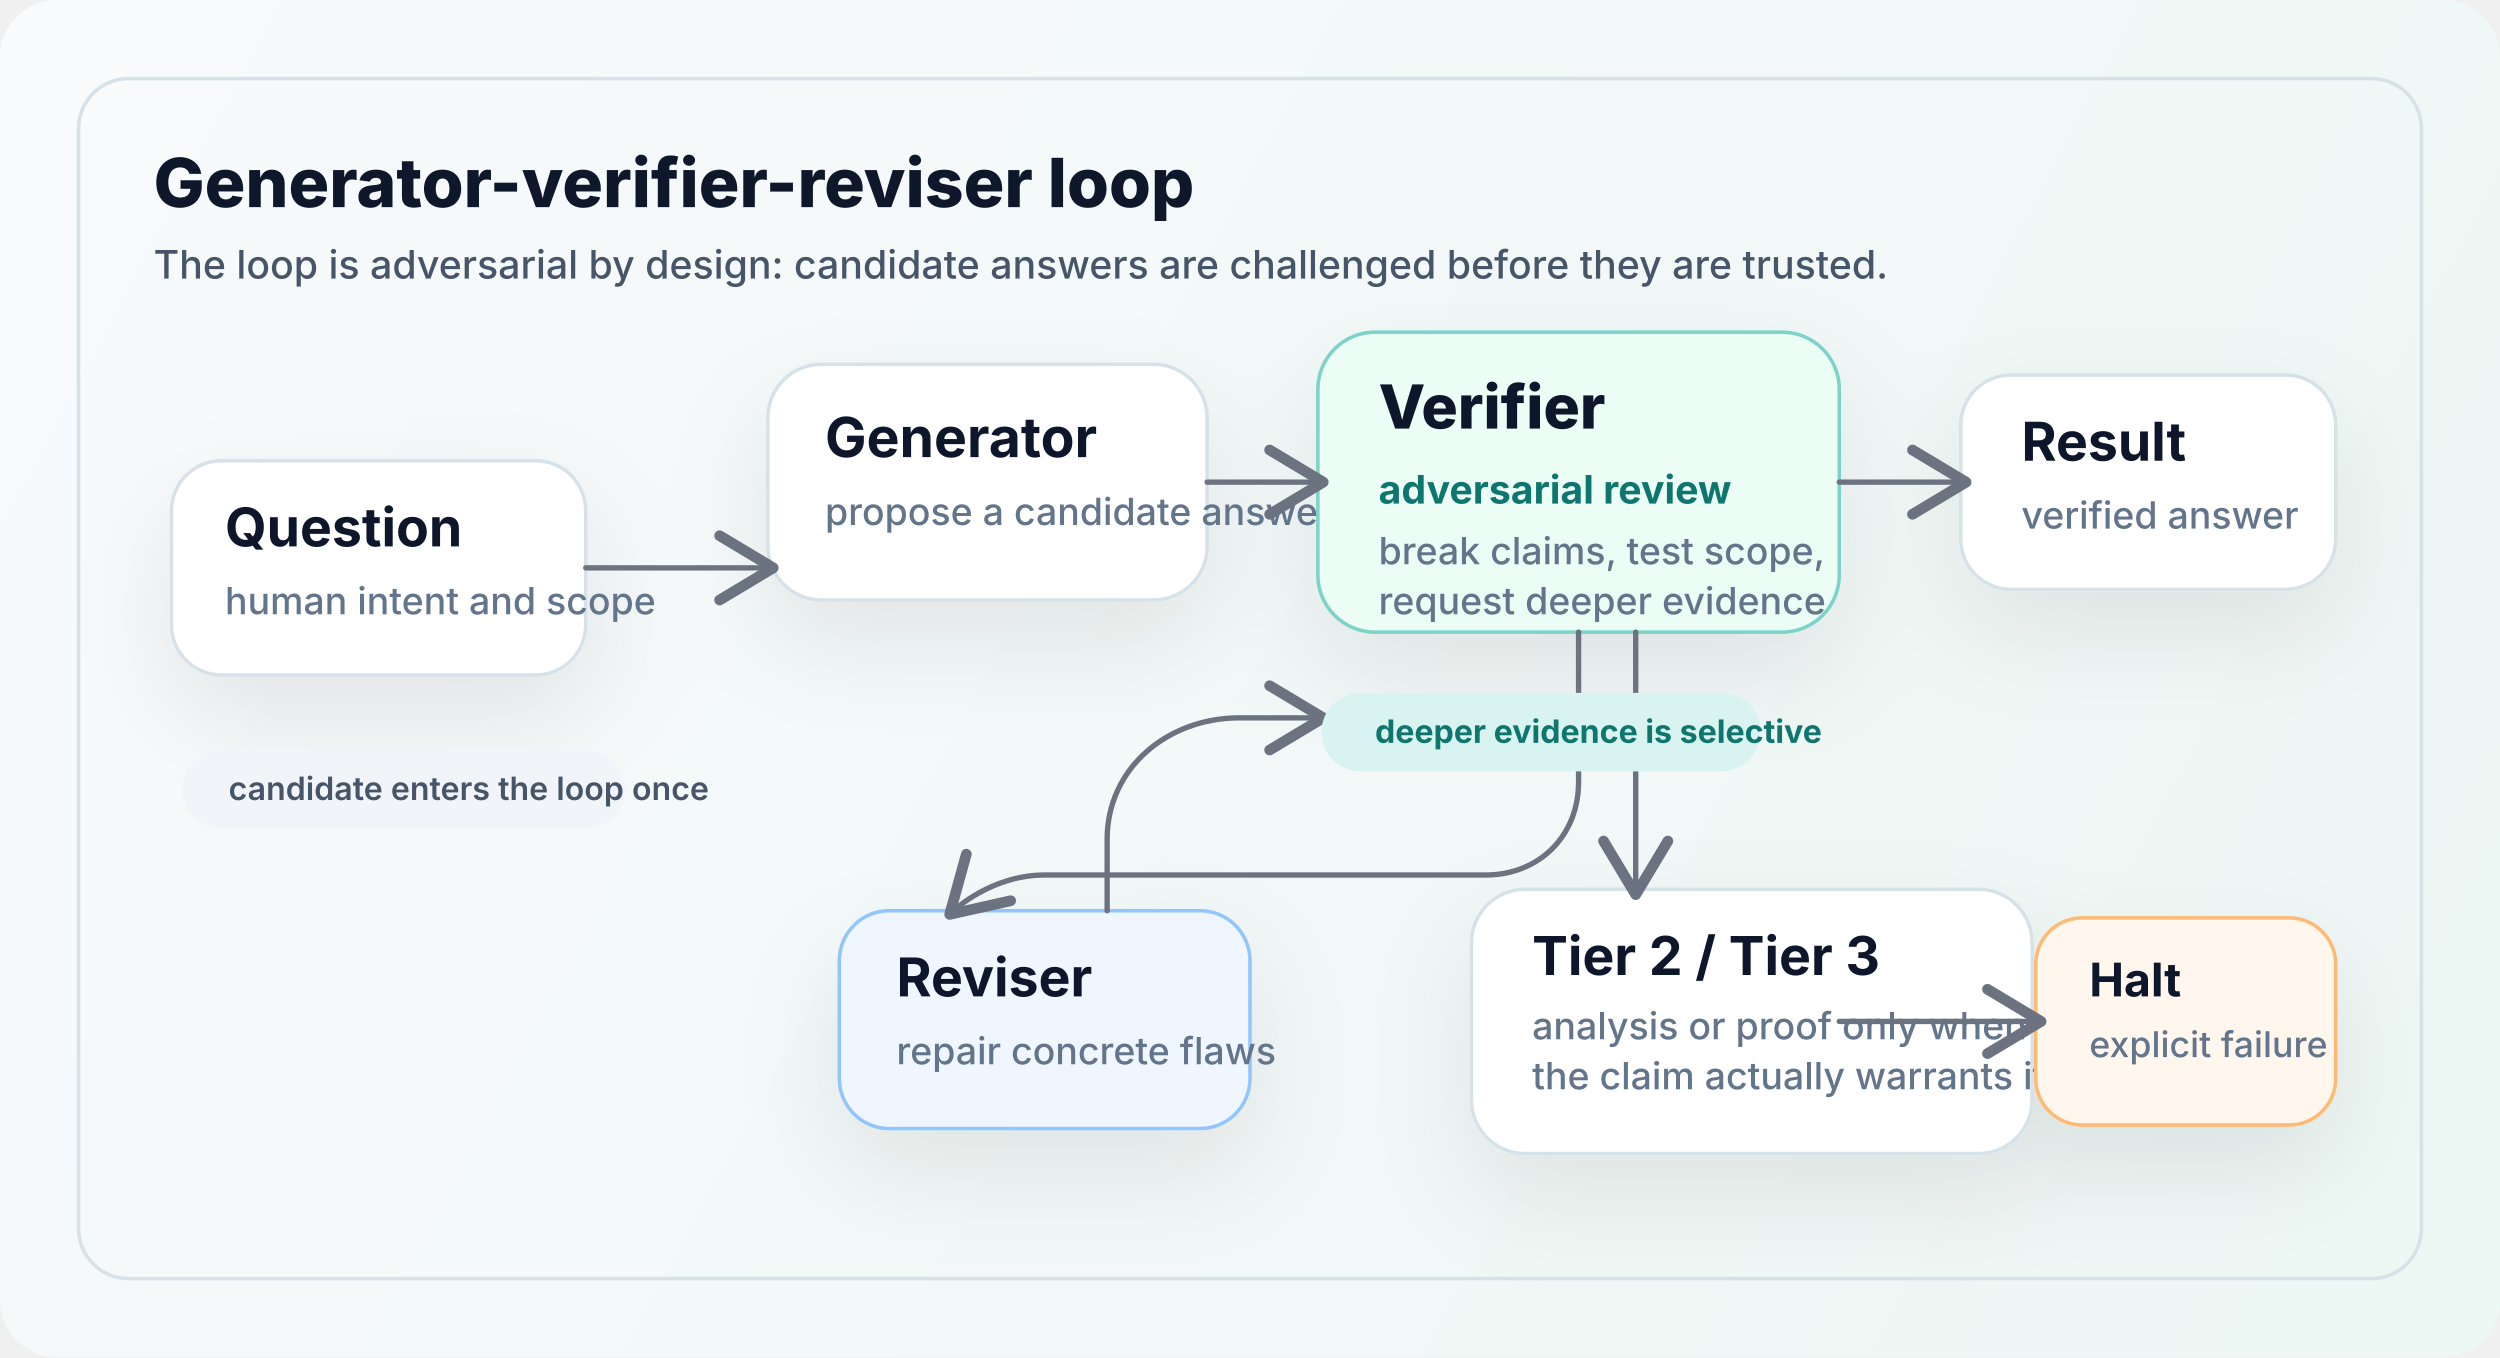
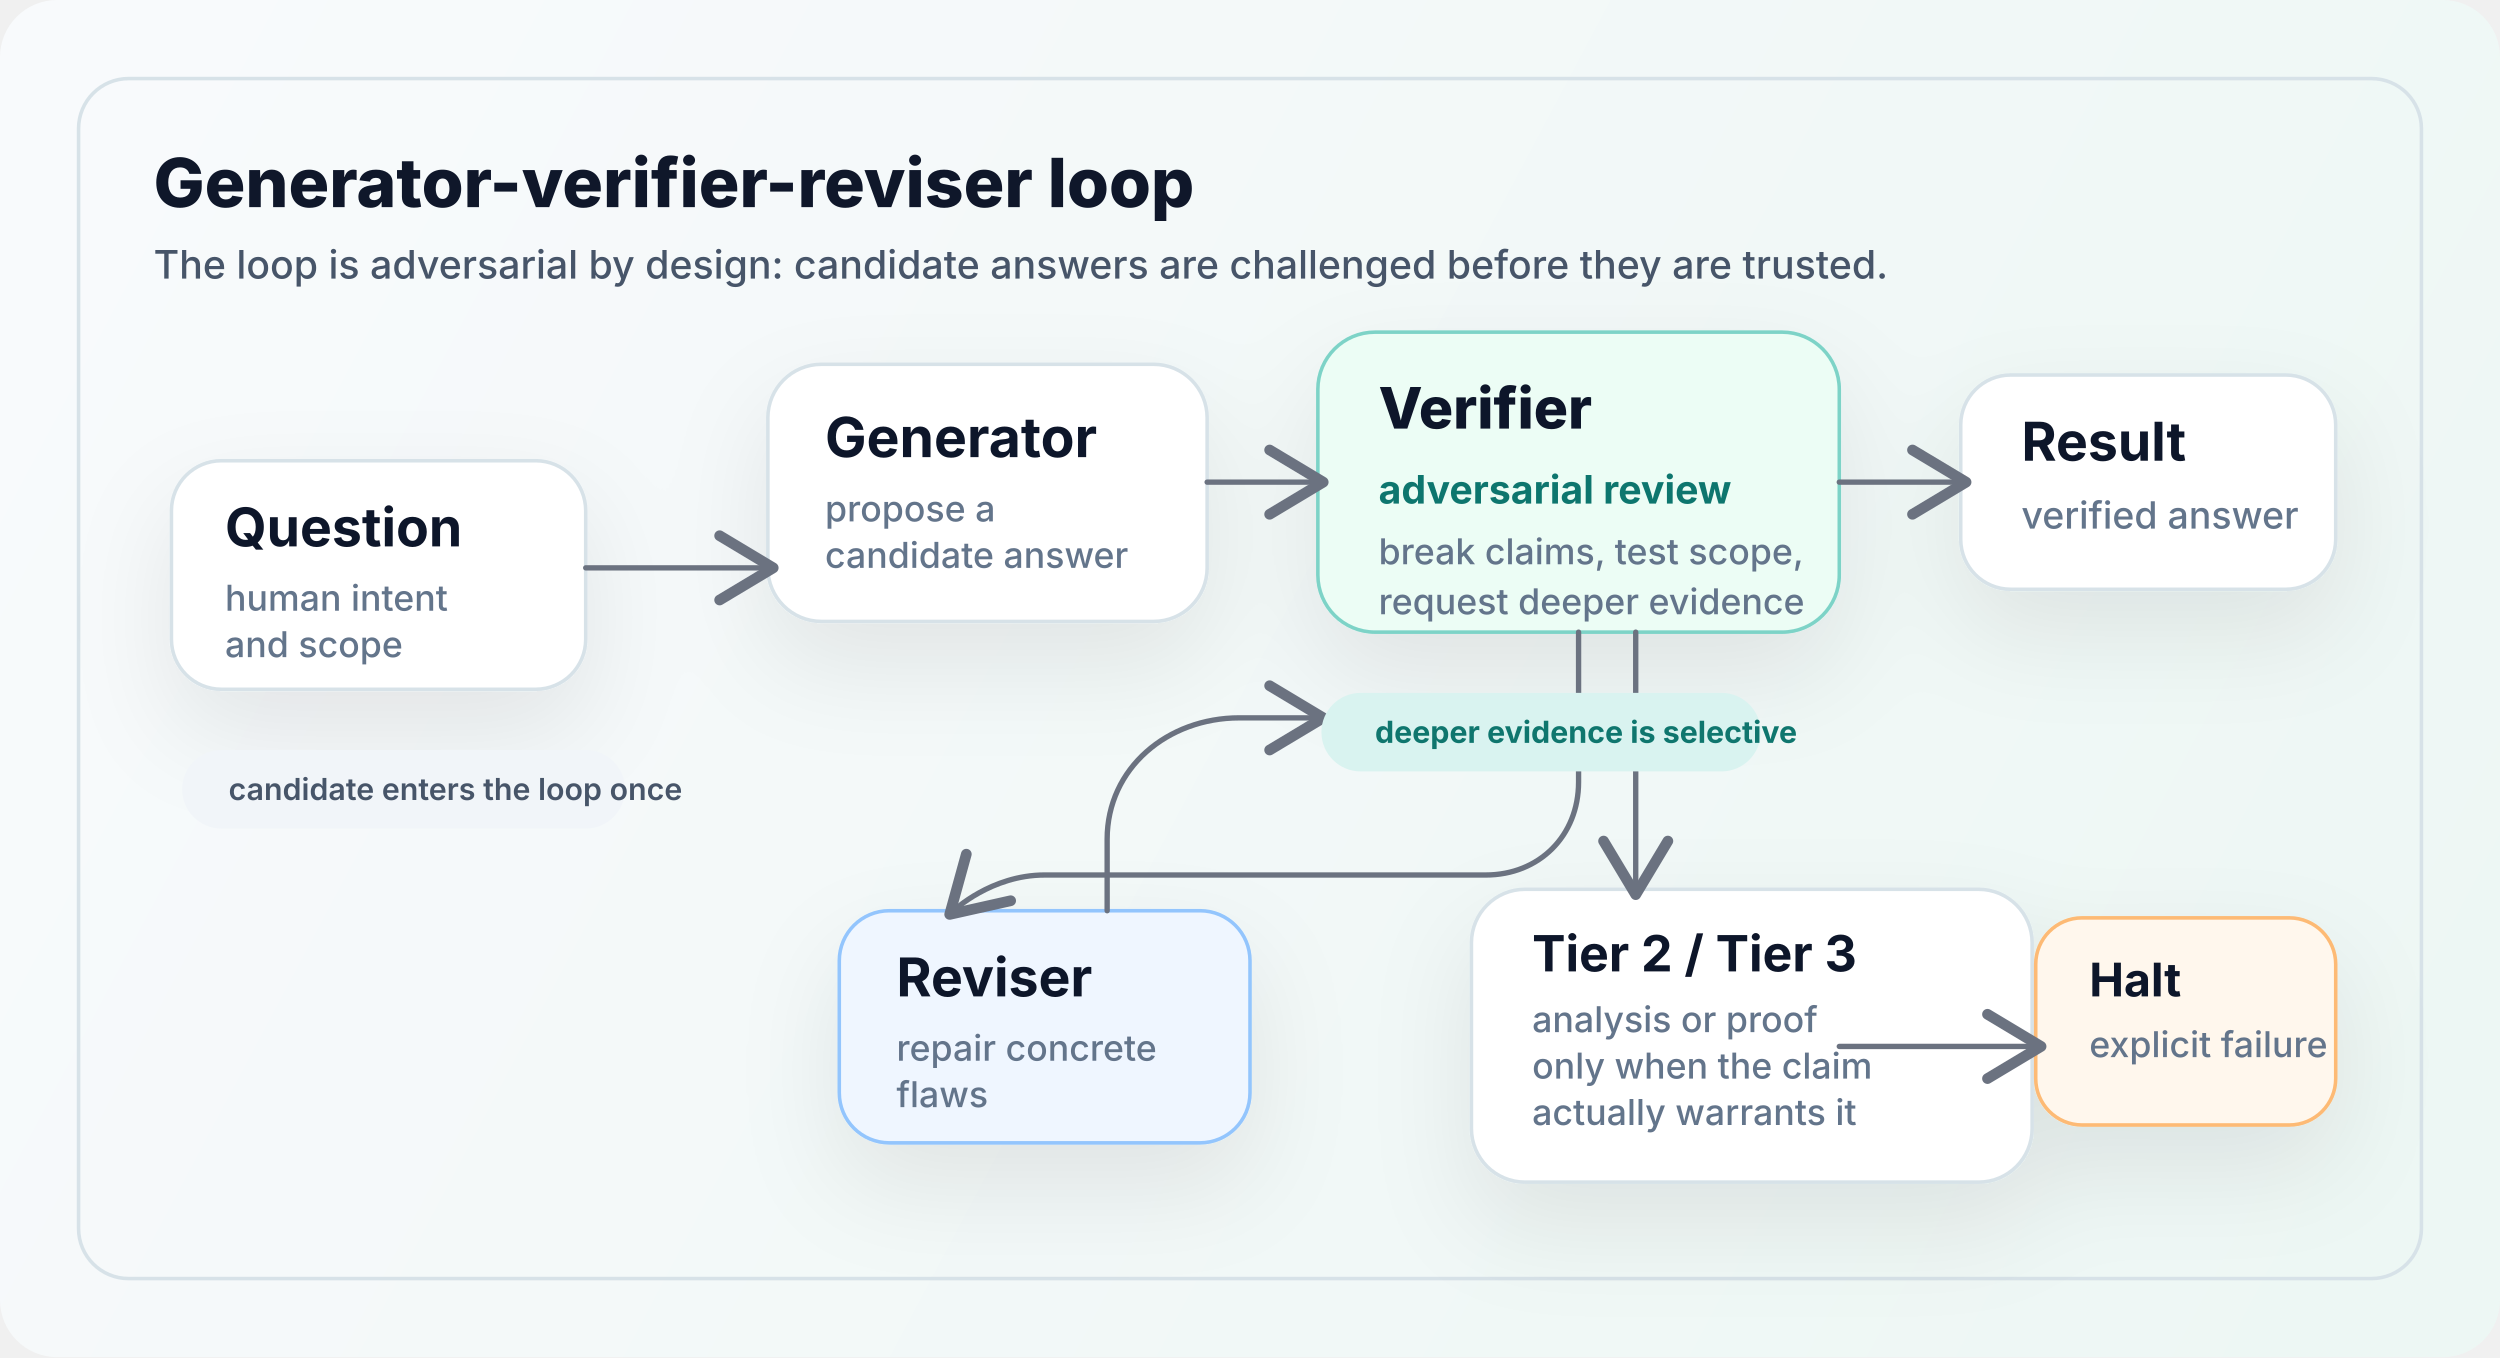
<svg xmlns="http://www.w3.org/2000/svg" width="1400" height="760" viewBox="0 0 1400 760" fill="none">
  <defs>
    <linearGradient id="bg" x1="60" y1="40" x2="1340" y2="720" gradientUnits="userSpaceOnUse">
      <stop stop-color="#F8FAFC" />
      <stop offset="1" stop-color="#EDF7F4" />
    </linearGradient>
    <filter id="shadow" x="0" y="0" width="1400" height="760" filterUnits="userSpaceOnUse" color-interpolation-filters="sRGB">
      <feDropShadow dx="0" dy="24" stdDeviation="28" flood-color="#0F172A" flood-opacity="0.08" />
    </filter>
    <marker id="arrow" markerWidth="14" markerHeight="14" refX="10" refY="7" orient="auto">
      <path d="M1 1L11 7L1 13" fill="none" stroke="#6B7280" stroke-width="2" stroke-linecap="round" stroke-linejoin="round" />
    </marker>
  </defs>
  <rect width="1400" height="760" rx="32" fill="url(#bg)" />
  <rect x="44" y="44" width="1312" height="672" rx="28" stroke="#D7E2E8" stroke-width="2" />
  <text x="86" y="116" fill="#0F172A" font-family="Inter, Arial, sans-serif" font-size="38" font-weight="800">Generator-verifier-reviser loop</text>
  <text x="86" y="156" fill="#475569" font-family="Inter, Arial, sans-serif" font-size="22" font-weight="500">The loop is adversarial by design: candidate answers are challenged before they are trusted.</text>
  <g filter="url(#shadow)">
-     <rect x="96" y="258" width="232" height="120" rx="28" fill="#FFFFFF" stroke="#D7E2E8" stroke-width="2" />
+     <rect x="96" y="258" width="232" height="128" rx="28" fill="#FFFFFF" stroke="#D7E2E8" stroke-width="2" />
    <text x="126" y="306" fill="#0F172A" font-family="Inter, Arial, sans-serif" font-size="30" font-weight="700">Question</text>
-     <text x="126" y="344" fill="#64748B" font-family="Inter, Arial, sans-serif" font-size="21" font-weight="500">human intent and scope</text>
-     <rect x="430" y="204" width="246" height="132" rx="30" fill="#FFFFFF" stroke="#D7E2E8" stroke-width="2" />
+     <text x="126" y="342" fill="#64748B" font-family="Inter, Arial, sans-serif" font-size="20" font-weight="500">human intent</text>
+     <text x="126" y="368" fill="#64748B" font-family="Inter, Arial, sans-serif" font-size="20" font-weight="500">and scope</text>
+     <rect x="430" y="204" width="246" height="144" rx="30" fill="#FFFFFF" stroke="#D7E2E8" stroke-width="2" />
    <text x="462" y="256" fill="#0F172A" font-family="Inter, Arial, sans-serif" font-size="31" font-weight="700">Generator</text>
-     <text x="462" y="294" fill="#64748B" font-family="Inter, Arial, sans-serif" font-size="21" font-weight="500">propose a candidate answer</text>
+     <text x="462" y="292" fill="#64748B" font-family="Inter, Arial, sans-serif" font-size="20" font-weight="500">propose a</text>
+     <text x="462" y="318" fill="#64748B" font-family="Inter, Arial, sans-serif" font-size="20" font-weight="500">candidate answer</text>
    <rect x="738" y="186" width="292" height="168" rx="32" fill="#ECFDF5" stroke="#7DD3C7" stroke-width="2" />
-     <text x="772" y="240" fill="#0F172A" font-family="Inter, Arial, sans-serif" font-size="34" font-weight="800">Verifier</text>
+     <text x="772" y="240" fill="#0F172A" font-family="Inter, Arial, sans-serif" font-size="32" font-weight="800">Verifier</text>
    <text x="772" y="282" fill="#0F766E" font-family="Inter, Arial, sans-serif" font-size="22" font-weight="700">adversarial review</text>
-     <text x="772" y="316" fill="#64748B" font-family="Inter, Arial, sans-serif" font-size="21" font-weight="500">break claims, test scope,</text>
-     <text x="772" y="344" fill="#64748B" font-family="Inter, Arial, sans-serif" font-size="21" font-weight="500">request deeper evidence</text>
+     <text x="772" y="316" fill="#64748B" font-family="Inter, Arial, sans-serif" font-size="20" font-weight="500">break claims, test scope,</text>
+     <text x="772" y="344" fill="#64748B" font-family="Inter, Arial, sans-serif" font-size="20" font-weight="500">request deeper evidence</text>
    <rect x="1098" y="210" width="210" height="120" rx="28" fill="#FFFFFF" stroke="#D7E2E8" stroke-width="2" />
    <text x="1132" y="258" fill="#0F172A" font-family="Inter, Arial, sans-serif" font-size="30" font-weight="700">Result</text>
    <text x="1132" y="296" fill="#64748B" font-family="Inter, Arial, sans-serif" font-size="21" font-weight="500">verified answer</text>
-     <rect x="470" y="510" width="230" height="122" rx="28" fill="#EFF6FF" stroke="#93C5FD" stroke-width="2" />
+     <rect x="470" y="510" width="230" height="130" rx="28" fill="#EFF6FF" stroke="#93C5FD" stroke-width="2" />
    <text x="502" y="558" fill="#0F172A" font-family="Inter, Arial, sans-serif" font-size="30" font-weight="700">Reviser</text>
-     <text x="502" y="596" fill="#64748B" font-family="Inter, Arial, sans-serif" font-size="21" font-weight="500">repair concrete flaws</text>
-     <rect x="824" y="498" width="314" height="148" rx="30" fill="#FFFFFF" stroke="#D7E2E8" stroke-width="2" />
-     <text x="858" y="546" fill="#0F172A" font-family="Inter, Arial, sans-serif" font-size="30" font-weight="700">Tier 2 / Tier 3</text>
-     <text x="858" y="582" fill="#64748B" font-family="Inter, Arial, sans-serif" font-size="21" font-weight="500">analysis or proof only when</text>
-     <text x="858" y="610" fill="#64748B" font-family="Inter, Arial, sans-serif" font-size="21" font-weight="500">the claim actually warrants it</text>
+     <text x="502" y="594" fill="#64748B" font-family="Inter, Arial, sans-serif" font-size="20" font-weight="500">repair concrete</text>
+     <text x="502" y="620" fill="#64748B" font-family="Inter, Arial, sans-serif" font-size="20" font-weight="500">flaws</text>
+     <rect x="824" y="498" width="314" height="164" rx="30" fill="#FFFFFF" stroke="#D7E2E8" stroke-width="2" />
+     <text x="858" y="544" fill="#0F172A" font-family="Inter, Arial, sans-serif" font-size="28" font-weight="700">Tier 2 / Tier 3</text>
+     <text x="858" y="578" fill="#64748B" font-family="Inter, Arial, sans-serif" font-size="20" font-weight="500">analysis or proof</text>
+     <text x="858" y="604" fill="#64748B" font-family="Inter, Arial, sans-serif" font-size="20" font-weight="500">only when the claim</text>
+     <text x="858" y="630" fill="#64748B" font-family="Inter, Arial, sans-serif" font-size="20" font-weight="500">actually warrants it</text>
    <rect x="1140" y="514" width="168" height="116" rx="26" fill="#FFF7ED" stroke="#FDBA74" stroke-width="2" />
    <text x="1170" y="558" fill="#0F172A" font-family="Inter, Arial, sans-serif" font-size="26" font-weight="700">Halt</text>
    <text x="1170" y="592" fill="#64748B" font-family="Inter, Arial, sans-serif" font-size="20" font-weight="500">explicit failure</text>
  </g>
  <path d="M328 318H430" stroke="#6B7280" stroke-width="3" stroke-linecap="round" marker-end="url(#arrow)" />
  <path d="M676 270H738" stroke="#6B7280" stroke-width="3" stroke-linecap="round" marker-end="url(#arrow)" />
  <path d="M1030 270H1098" stroke="#6B7280" stroke-width="3" stroke-linecap="round" marker-end="url(#arrow)" />
  <path d="M884 354V438C884 468 862 490 832 490H585C555 490 534 510 534 510" stroke="#6B7280" stroke-width="3" stroke-linecap="round" stroke-linejoin="round" marker-end="url(#arrow)" />
  <path d="M620 510V470C620 430 654 402 694 402H738" stroke="#6B7280" stroke-width="3" stroke-linecap="round" stroke-linejoin="round" marker-end="url(#arrow)" />
  <path d="M916 354V498" stroke="#6B7280" stroke-width="3" stroke-linecap="round" marker-end="url(#arrow)" />
-   <path d="M1030 572H1140" stroke="#6B7280" stroke-width="3" stroke-linecap="round" marker-end="url(#arrow)" />
+   <path d="M1030 586H1140" stroke="#6B7280" stroke-width="3" stroke-linecap="round" marker-end="url(#arrow)" />
  <rect x="102" y="420" width="248" height="44" rx="22" fill="#F1F5F9" />
-   <text x="128" y="448" fill="#475569" font-family="Inter, Arial, sans-serif" font-size="18" font-weight="600">candidate enters the loop once</text>
+   <text x="128" y="448" fill="#475569" font-family="Inter, Arial, sans-serif" font-size="17" font-weight="600">candidate enters the loop once</text>
  <rect x="740" y="388" width="246" height="44" rx="22" fill="#D9F3F0" />
-   <text x="770" y="416" fill="#0F766E" font-family="Inter, Arial, sans-serif" font-size="18" font-weight="700">deeper evidence is selective</text>
+   <text x="770" y="416" fill="#0F766E" font-family="Inter, Arial, sans-serif" font-size="17" font-weight="700">deeper evidence is selective</text>
</svg>
